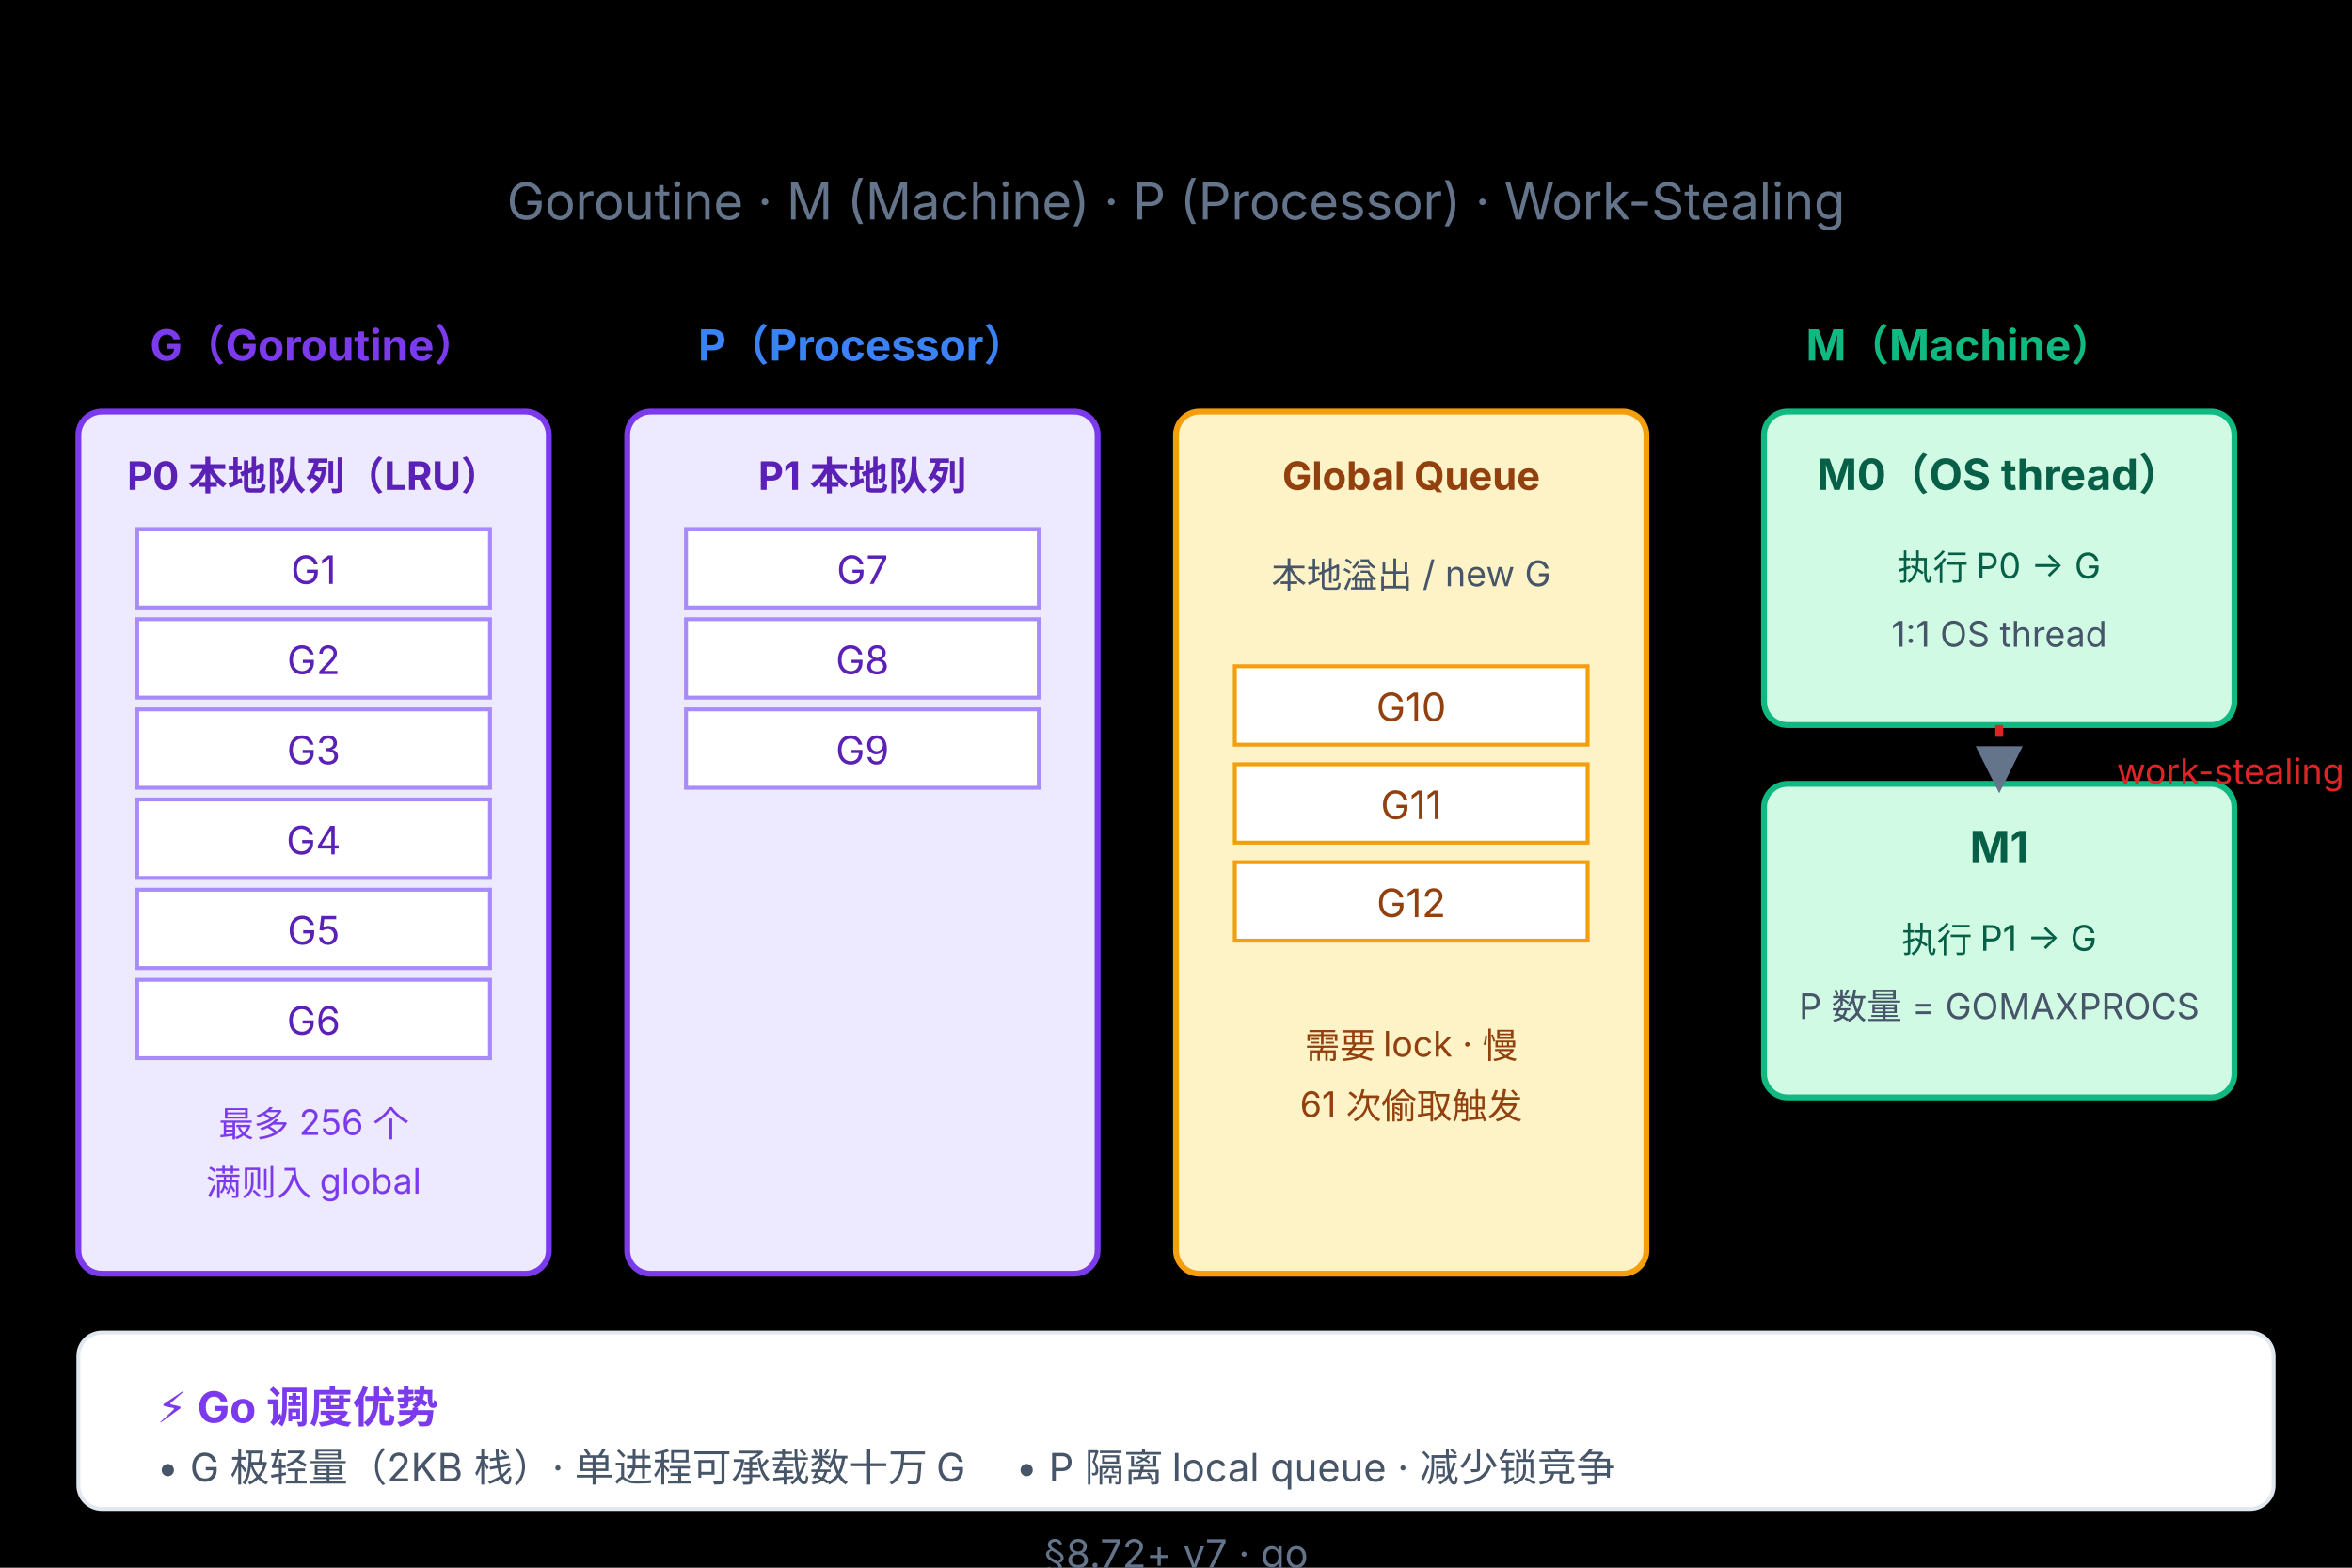
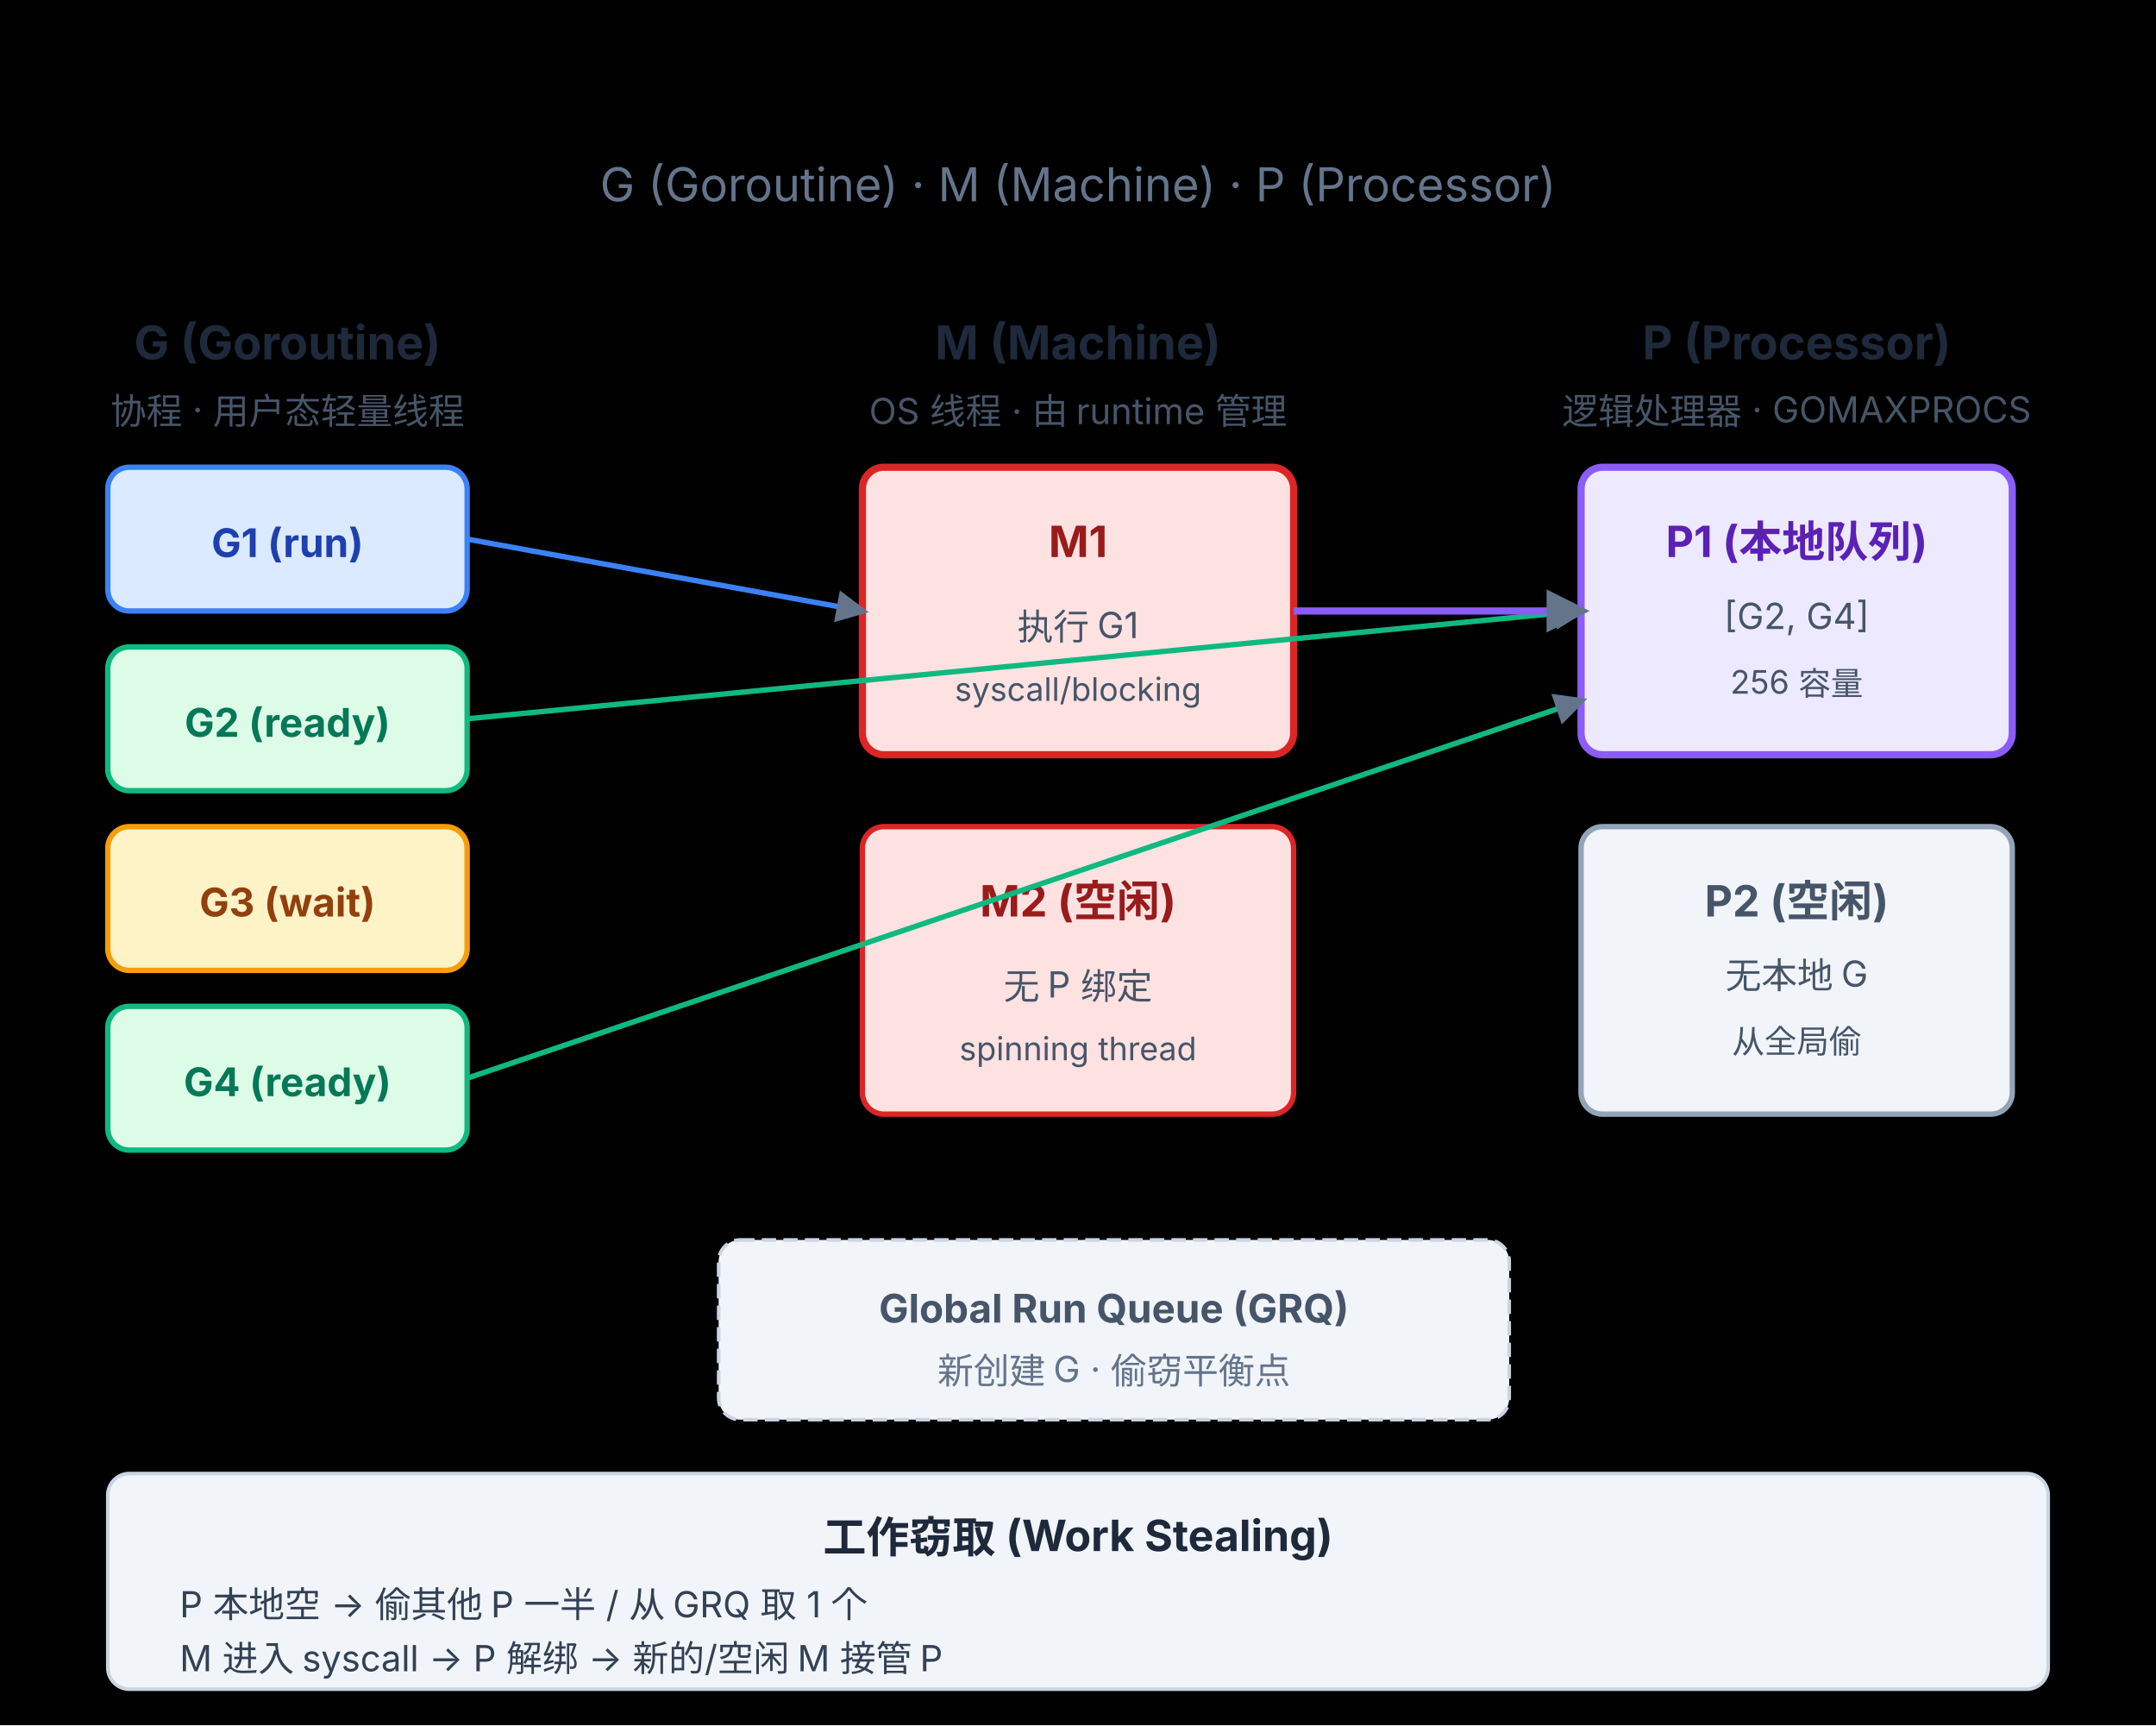
- <svg xmlns="http://www.w3.org/2000/svg" viewBox="0 0 600 400" font-family="-apple-system,BlinkMacSystemFont,'PingFang SC',sans-serif">
+ <svg xmlns="http://www.w3.org/2000/svg" viewBox="0 0 600 480" font-family="-apple-system,BlinkMacSystemFont,'PingFang SC',sans-serif">
  <defs>
    <marker id="arr" viewBox="0 0 10 10" refX="8" refY="5" markerWidth="6" markerHeight="6" orient="auto-start-reverse">
      <path d="M0,0 L10,5 L0,10 z" fill="#64748b" />
    </marker>
  </defs>
-   <rect class="at-svg-bg" width="600" height="400" />
+   <rect class="at-svg-bg" width="600" height="480" />
  <text class="at-svg-title" x="300" y="32" text-anchor="middle" font-size="20" font-weight="600">Go GMP 调度模型</text>
-   <text x="300" y="56" text-anchor="middle" font-size="13" fill="#64748b">Goroutine · M (Machine) · P (Processor) · Work-Stealing</text>
-   <g>
-     <text x="80" y="92" text-anchor="middle" font-size="11" font-weight="700" fill="#7c3aed">G（Goroutine）</text>
-     <text x="220" y="92" text-anchor="middle" font-size="11" font-weight="700" fill="#3b82f6">P（Processor）</text>
-     <text x="500" y="92" text-anchor="middle" font-size="11" font-weight="700" fill="#10b981">M（Machine）</text>
-   </g>
-   <g>
-     <rect class="at-hover-card" x="20" y="105" width="120" height="220" rx="6" fill="#ede9fe" stroke="#7c3aed" stroke-width="1.5" />
-     <text x="80" y="125" text-anchor="middle" font-size="10" font-weight="700" fill="#5b21b6">P0 本地队列（LRU）</text>
-     <rect x="35" y="135" width="90" height="20" fill="#fff" stroke="#a78bfa" />
-     <text x="80" y="149" text-anchor="middle" font-size="10" fill="#5b21b6">G1</text>
-     <rect x="35" y="158" width="90" height="20" fill="#fff" stroke="#a78bfa" />
-     <text x="80" y="172" text-anchor="middle" font-size="10" fill="#5b21b6">G2</text>
-     <rect x="35" y="181" width="90" height="20" fill="#fff" stroke="#a78bfa" />
-     <text x="80" y="195" text-anchor="middle" font-size="10" fill="#5b21b6">G3</text>
-     <rect x="35" y="204" width="90" height="20" fill="#fff" stroke="#a78bfa" />
-     <text x="80" y="218" text-anchor="middle" font-size="10" fill="#5b21b6">G4</text>
-     <rect x="35" y="227" width="90" height="20" fill="#fff" stroke="#a78bfa" />
-     <text x="80" y="241" text-anchor="middle" font-size="10" fill="#5b21b6">G5</text>
-     <rect x="35" y="250" width="90" height="20" fill="#fff" stroke="#a78bfa" />
-     <text x="80" y="264" text-anchor="middle" font-size="10" fill="#5b21b6">G6</text>
-     <text x="80" y="290" text-anchor="middle" font-size="9" fill="#7c3aed">最多 256 个</text>
-     <text x="80" y="305" text-anchor="middle" font-size="9" fill="#7c3aed">满则入 global</text>
-     <rect class="at-hover-card" x="160" y="105" width="120" height="220" rx="6" fill="#ede9fe" stroke="#7c3aed" stroke-width="1.5" />
-     <text x="220" y="125" text-anchor="middle" font-size="10" font-weight="700" fill="#5b21b6">P1 本地队列</text>
-     <rect x="175" y="135" width="90" height="20" fill="#fff" stroke="#a78bfa" />
-     <text x="220" y="149" text-anchor="middle" font-size="10" fill="#5b21b6">G7</text>
-     <rect x="175" y="158" width="90" height="20" fill="#fff" stroke="#a78bfa" />
-     <text x="220" y="172" text-anchor="middle" font-size="10" fill="#5b21b6">G8</text>
-     <rect x="175" y="181" width="90" height="20" fill="#fff" stroke="#a78bfa" />
-     <text x="220" y="195" text-anchor="middle" font-size="10" fill="#5b21b6">G9</text>
-     <rect class="at-hover-card" x="300" y="105" width="120" height="220" rx="6" fill="#fef3c7" stroke="#f59e0b" stroke-width="1.5" />
-     <text x="360" y="125" text-anchor="middle" font-size="10" font-weight="700" fill="#92400e">Global Queue</text>
-     <text x="360" y="150" text-anchor="middle" font-size="9" fill="#475569">本地溢出 / new G</text>
-     <rect x="315" y="170" width="90" height="20" fill="#fff" stroke="#f59e0b" />
-     <text x="360" y="184" text-anchor="middle" font-size="10" fill="#92400e">G10</text>
-     <rect x="315" y="195" width="90" height="20" fill="#fff" stroke="#f59e0b" />
-     <text x="360" y="209" text-anchor="middle" font-size="10" fill="#92400e">G11</text>
-     <rect x="315" y="220" width="90" height="20" fill="#fff" stroke="#f59e0b" />
-     <text x="360" y="234" text-anchor="middle" font-size="10" fill="#92400e">G12</text>
-     <text x="360" y="270" text-anchor="middle" font-size="9" fill="#92400e">需要 lock · 慢</text>
-     <text x="360" y="285" text-anchor="middle" font-size="9" fill="#92400e">61 次偷取触发</text>
-   </g>
-   <g>
-     <rect class="at-hover-card" x="450" y="105" width="120" height="80" rx="6" fill="#d1fae5" stroke="#10b981" stroke-width="1.5" />
-     <text x="510" y="125" text-anchor="middle" font-size="11" font-weight="700" fill="#065f46">M0（OS thread）</text>
-     <text x="510" y="148" text-anchor="middle" font-size="9" fill="#065f46">执行 P0 → G</text>
-     <text x="510" y="165" text-anchor="middle" font-size="9" fill="#475569">1:1 OS thread</text>
-     <rect class="at-hover-card" x="450" y="200" width="120" height="80" rx="6" fill="#d1fae5" stroke="#10b981" stroke-width="1.5" />
-     <text x="510" y="220" text-anchor="middle" font-size="11" font-weight="700" fill="#065f46">M1</text>
-     <text x="510" y="243" text-anchor="middle" font-size="9" fill="#065f46">执行 P1 → G</text>
-     <text x="510" y="260" text-anchor="middle" font-size="9" fill="#475569">P 数量 = GOMAXPROCS</text>
-     <path d="M 510 185 Q 510 195 510 200" fill="none" stroke="#dc2626" stroke-width="2" stroke-dasharray="3" marker-end="url(#arr)" />
-     <text x="540" y="200" font-size="9" fill="#dc2626">work-stealing</text>
-   </g>
-   <rect class="at-hover-card" x="20" y="340" width="560" height="45" rx="6" fill="#fff" stroke="#e2e8f0" />
-   <text x="40" y="363" font-size="11" font-weight="700" fill="#7c3aed">⚡ Go 调度优势</text>
-   <text x="40" y="378" font-size="10" fill="#475569">
-     <tspan>• G 极轻量（2KB 栈）· 单进程可承载数十万 G</tspan>
-     <tspan dx="10">• P 隔离 local queue · 减少锁竞争</tspan>
-   </text>
-   <text x="300" y="400" text-anchor="middle" font-size="10" fill="#64748b">§8.72+ v7 · go</text>
+   <text x="300" y="56" text-anchor="middle" font-size="13" fill="#64748b">G (Goroutine) · M (Machine) · P (Processor)</text>
+   <text x="80" y="100" text-anchor="middle" font-size="13" font-weight="700" fill="#1e293b">G (Goroutine)</text>
+   <text x="80" y="118" text-anchor="middle" font-size="10" fill="#475569">协程 · 用户态轻量线程</text>
+   <rect class="at-hover-card" x="30" y="130" width="100" height="40" rx="6" fill="#dbeafe" stroke="#3b82f6" stroke-width="1.5" />
+   <text x="80" y="155" text-anchor="middle" font-size="11" font-weight="700" fill="#1e40af">G1 (run)</text>
+   <rect class="at-hover-card" x="30" y="180" width="100" height="40" rx="6" fill="#dcfce7" stroke="#10b981" stroke-width="1.5" />
+   <text x="80" y="205" text-anchor="middle" font-size="11" font-weight="700" fill="#047857">G2 (ready)</text>
+   <rect class="at-hover-card" x="30" y="230" width="100" height="40" rx="6" fill="#fef3c7" stroke="#f59e0b" stroke-width="1.5" />
+   <text x="80" y="255" text-anchor="middle" font-size="11" font-weight="700" fill="#92400e">G3 (wait)</text>
+   <rect class="at-hover-card" x="30" y="280" width="100" height="40" rx="6" fill="#dcfce7" stroke="#10b981" stroke-width="1.5" />
+   <text x="80" y="305" text-anchor="middle" font-size="11" font-weight="700" fill="#047857">G4 (ready)</text>
+   <text x="300" y="100" text-anchor="middle" font-size="13" font-weight="700" fill="#1e293b">M (Machine)</text>
+   <text x="300" y="118" text-anchor="middle" font-size="10" fill="#475569">OS 线程 · 由 runtime 管理</text>
+   <rect class="at-hover-card" x="240" y="130" width="120" height="80" rx="6" fill="#fee2e2" stroke="#dc2626" stroke-width="2" />
+   <text x="300" y="155" text-anchor="middle" font-size="12" font-weight="700" fill="#991b1b">M1</text>
+   <text x="300" y="178" text-anchor="middle" font-size="10" fill="#475569">执行 G1</text>
+   <text x="300" y="195" text-anchor="middle" font-size="9" fill="#475569">syscall/blocking</text>
+   <rect class="at-hover-card" x="240" y="230" width="120" height="80" rx="6" fill="#fee2e2" stroke="#dc2626" stroke-width="1.5" />
+   <text x="300" y="255" text-anchor="middle" font-size="12" font-weight="700" fill="#991b1b">M2 (空闲)</text>
+   <text x="300" y="278" text-anchor="middle" font-size="10" fill="#475569">无 P 绑定</text>
+   <text x="300" y="295" text-anchor="middle" font-size="9" fill="#475569">spinning thread</text>
+   <text x="500" y="100" text-anchor="middle" font-size="13" font-weight="700" fill="#1e293b">P (Processor)</text>
+   <text x="500" y="118" text-anchor="middle" font-size="10" fill="#475569">逻辑处理器 · GOMAXPROCS</text>
+   <rect class="at-hover-card" x="440" y="130" width="120" height="80" rx="6" fill="#ede9fe" stroke="#8b5cf6" stroke-width="2" />
+   <text x="500" y="155" text-anchor="middle" font-size="12" font-weight="700" fill="#5b21b6">P1 (本地队列)</text>
+   <text x="500" y="175" text-anchor="middle" font-size="10" fill="#475569">[G2, G4]</text>
+   <text x="500" y="193" text-anchor="middle" font-size="9" fill="#475569">256 容量</text>
+   <rect class="at-hover-card" x="440" y="230" width="120" height="80" rx="6" fill="#f1f5f9" stroke="#94a3b8" stroke-width="1.5" />
+   <text x="500" y="255" text-anchor="middle" font-size="12" font-weight="700" fill="#475569">P2 (空闲)</text>
+   <text x="500" y="275" text-anchor="middle" font-size="10" fill="#475569">无本地 G</text>
+   <text x="500" y="293" text-anchor="middle" font-size="9" fill="#475569">从全局偷</text>
+   <rect x="200" y="345" width="220" height="50" rx="6" fill="#f1f5f9" stroke="#cbd5e1" stroke-dasharray="4,2" />
+   <text x="310" y="368" text-anchor="middle" font-size="11" font-weight="700" fill="#475569">Global Run Queue (GRQ)</text>
+   <text x="310" y="385" text-anchor="middle" font-size="10" fill="#64748b">新创建 G · 偷窃平衡点</text>
+   <line x1="130" y1="150" x2="240" y2="170" stroke="#3b82f6" stroke-width="1.5" marker-end="url(#arr)" />
+   <line x1="130" y1="200" x2="440" y2="170" stroke="#10b981" stroke-width="1.5" marker-end="url(#arr)" />
+   <line x1="130" y1="300" x2="440" y2="195" stroke="#10b981" stroke-width="1.5" marker-end="url(#arr)" />
+   <line x1="360" y1="170" x2="440" y2="170" stroke="#8b5cf6" stroke-width="2" marker-end="url(#arr)" />
+   <rect x="30" y="410" width="540" height="60" rx="6" fill="#f1f5f9" stroke="#cbd5e1" />
+   <text x="300" y="432" text-anchor="middle" font-size="12" font-weight="700" fill="#1e293b">工作窃取 (Work Stealing)</text>
+   <text x="50" y="450" font-size="10" fill="#334155">P 本地空 → 偷其他 P 一半 / 从 GRQ 取 1 个</text>
+   <text x="50" y="465" font-size="10" fill="#334155">M 进入 syscall → P 解绑 → 新的/空闲 M 接管 P</text>
</svg>
